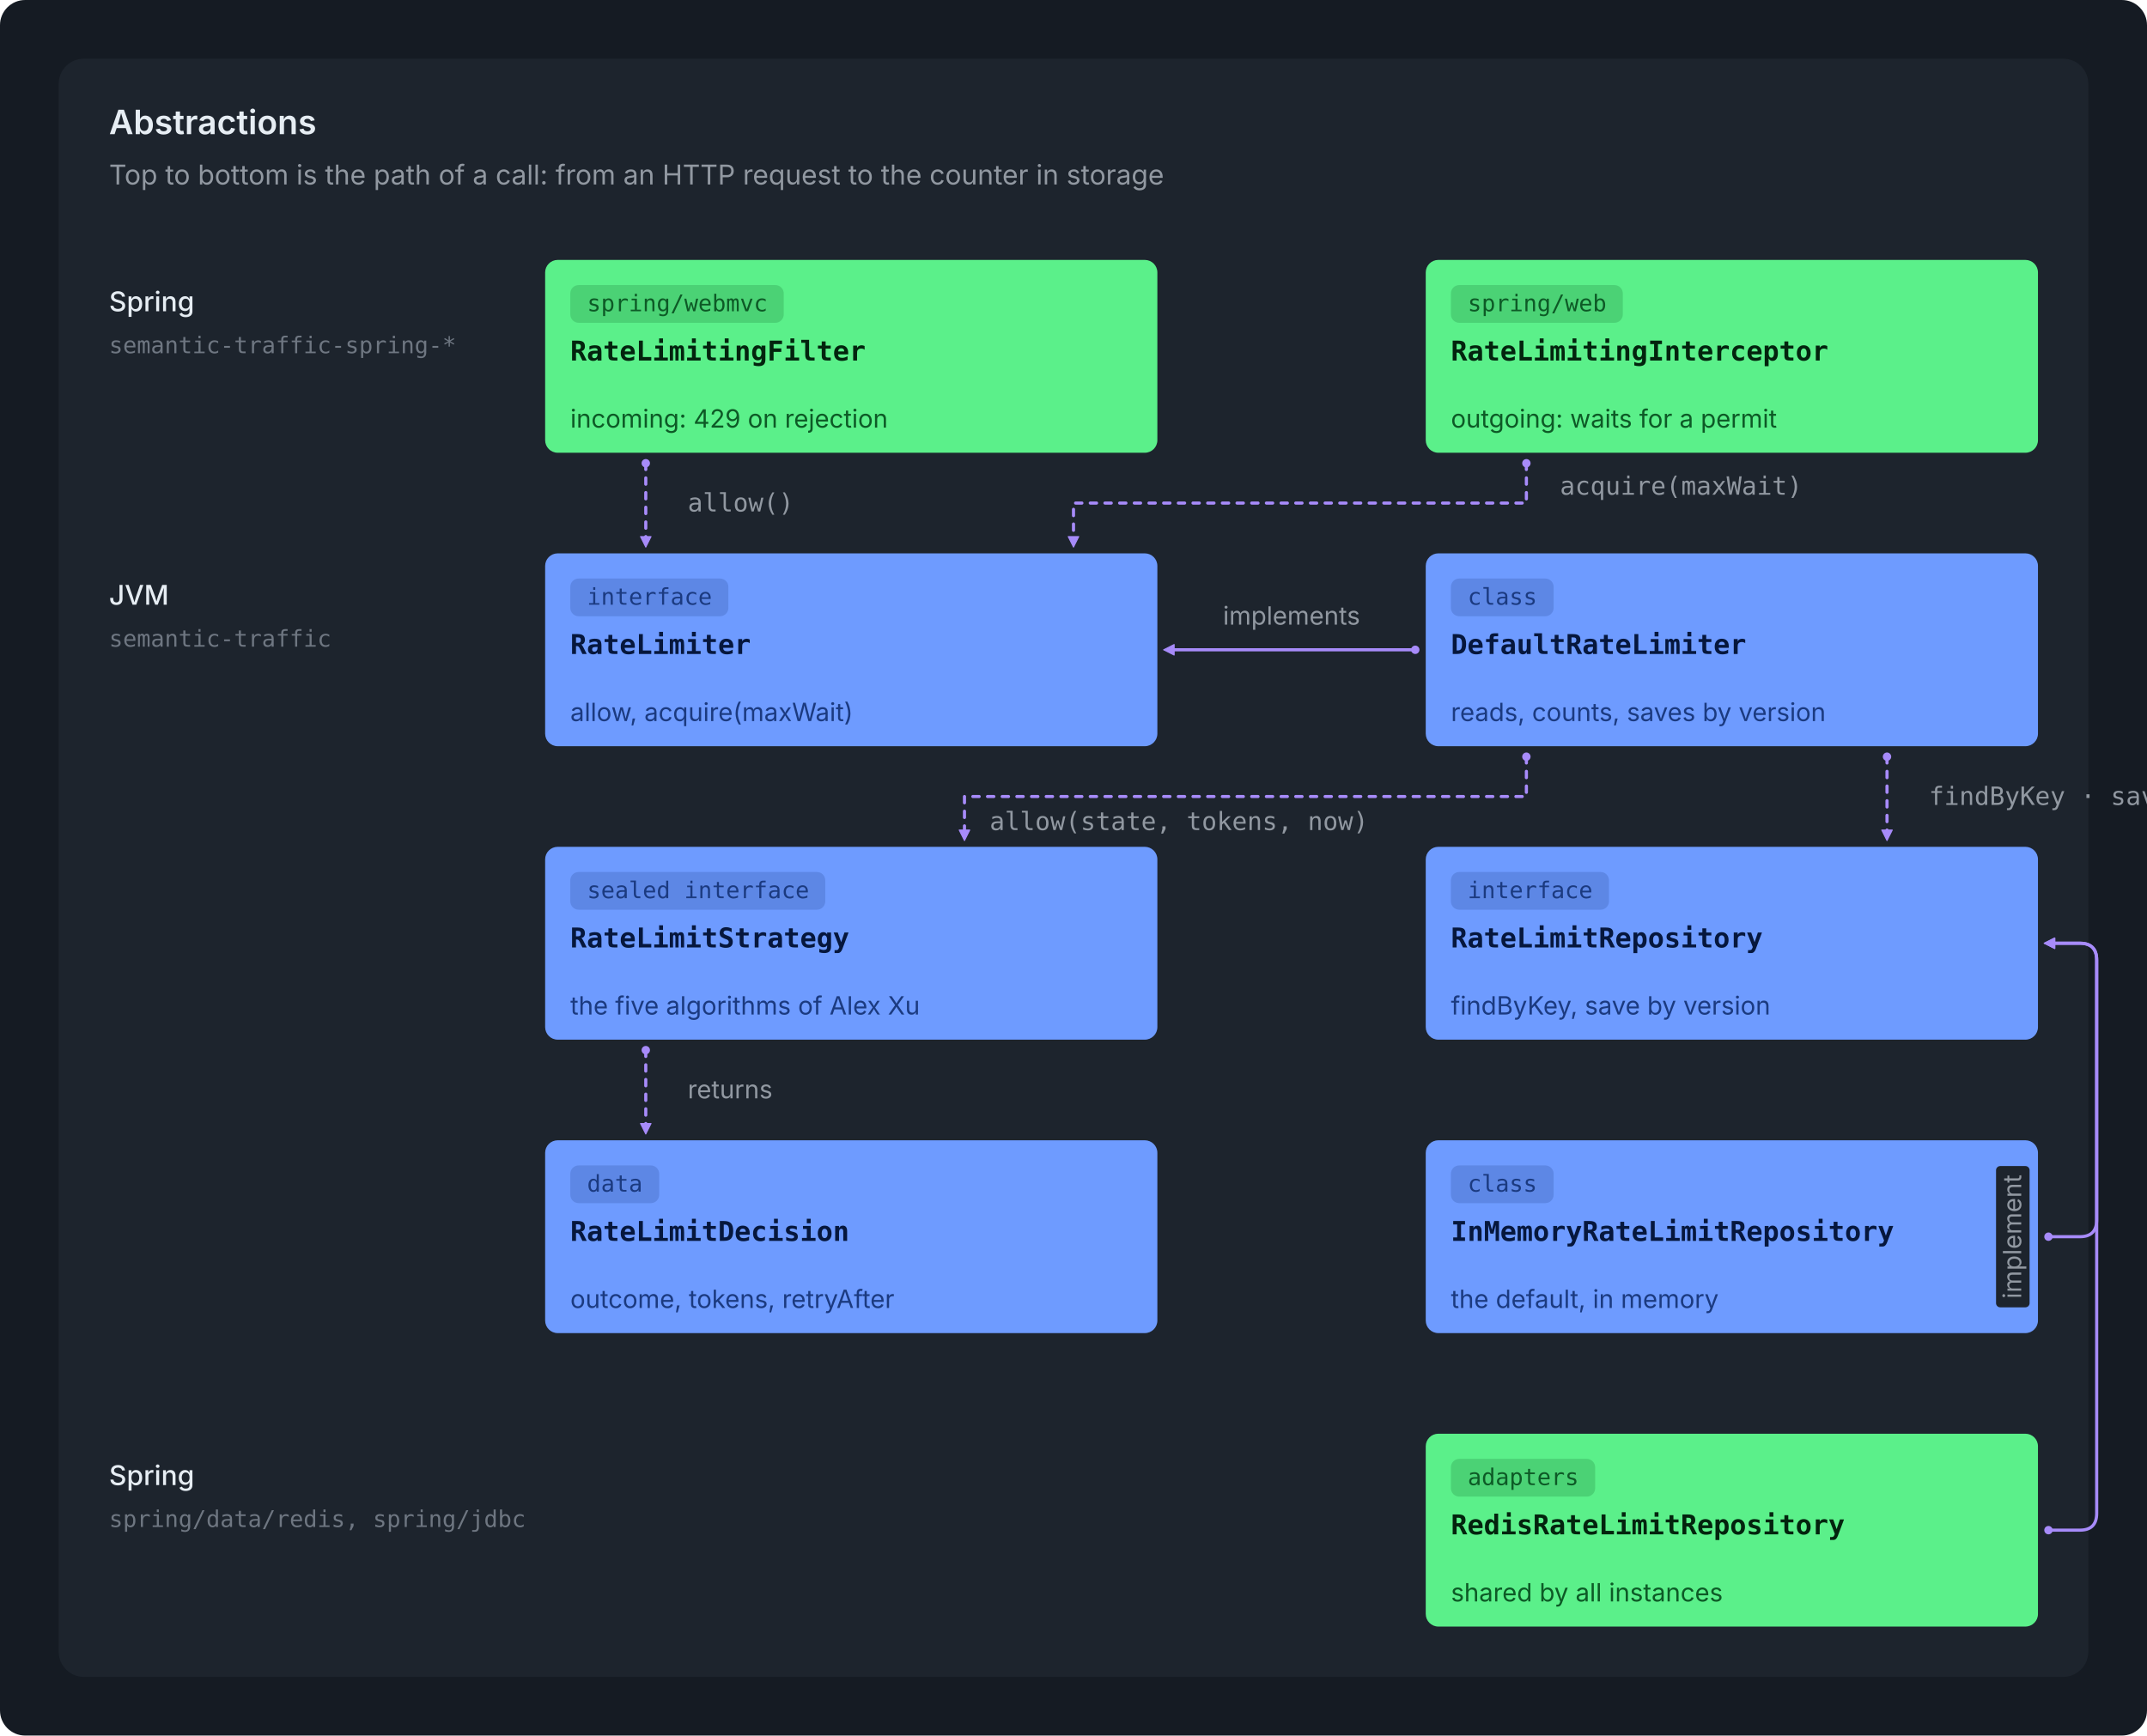
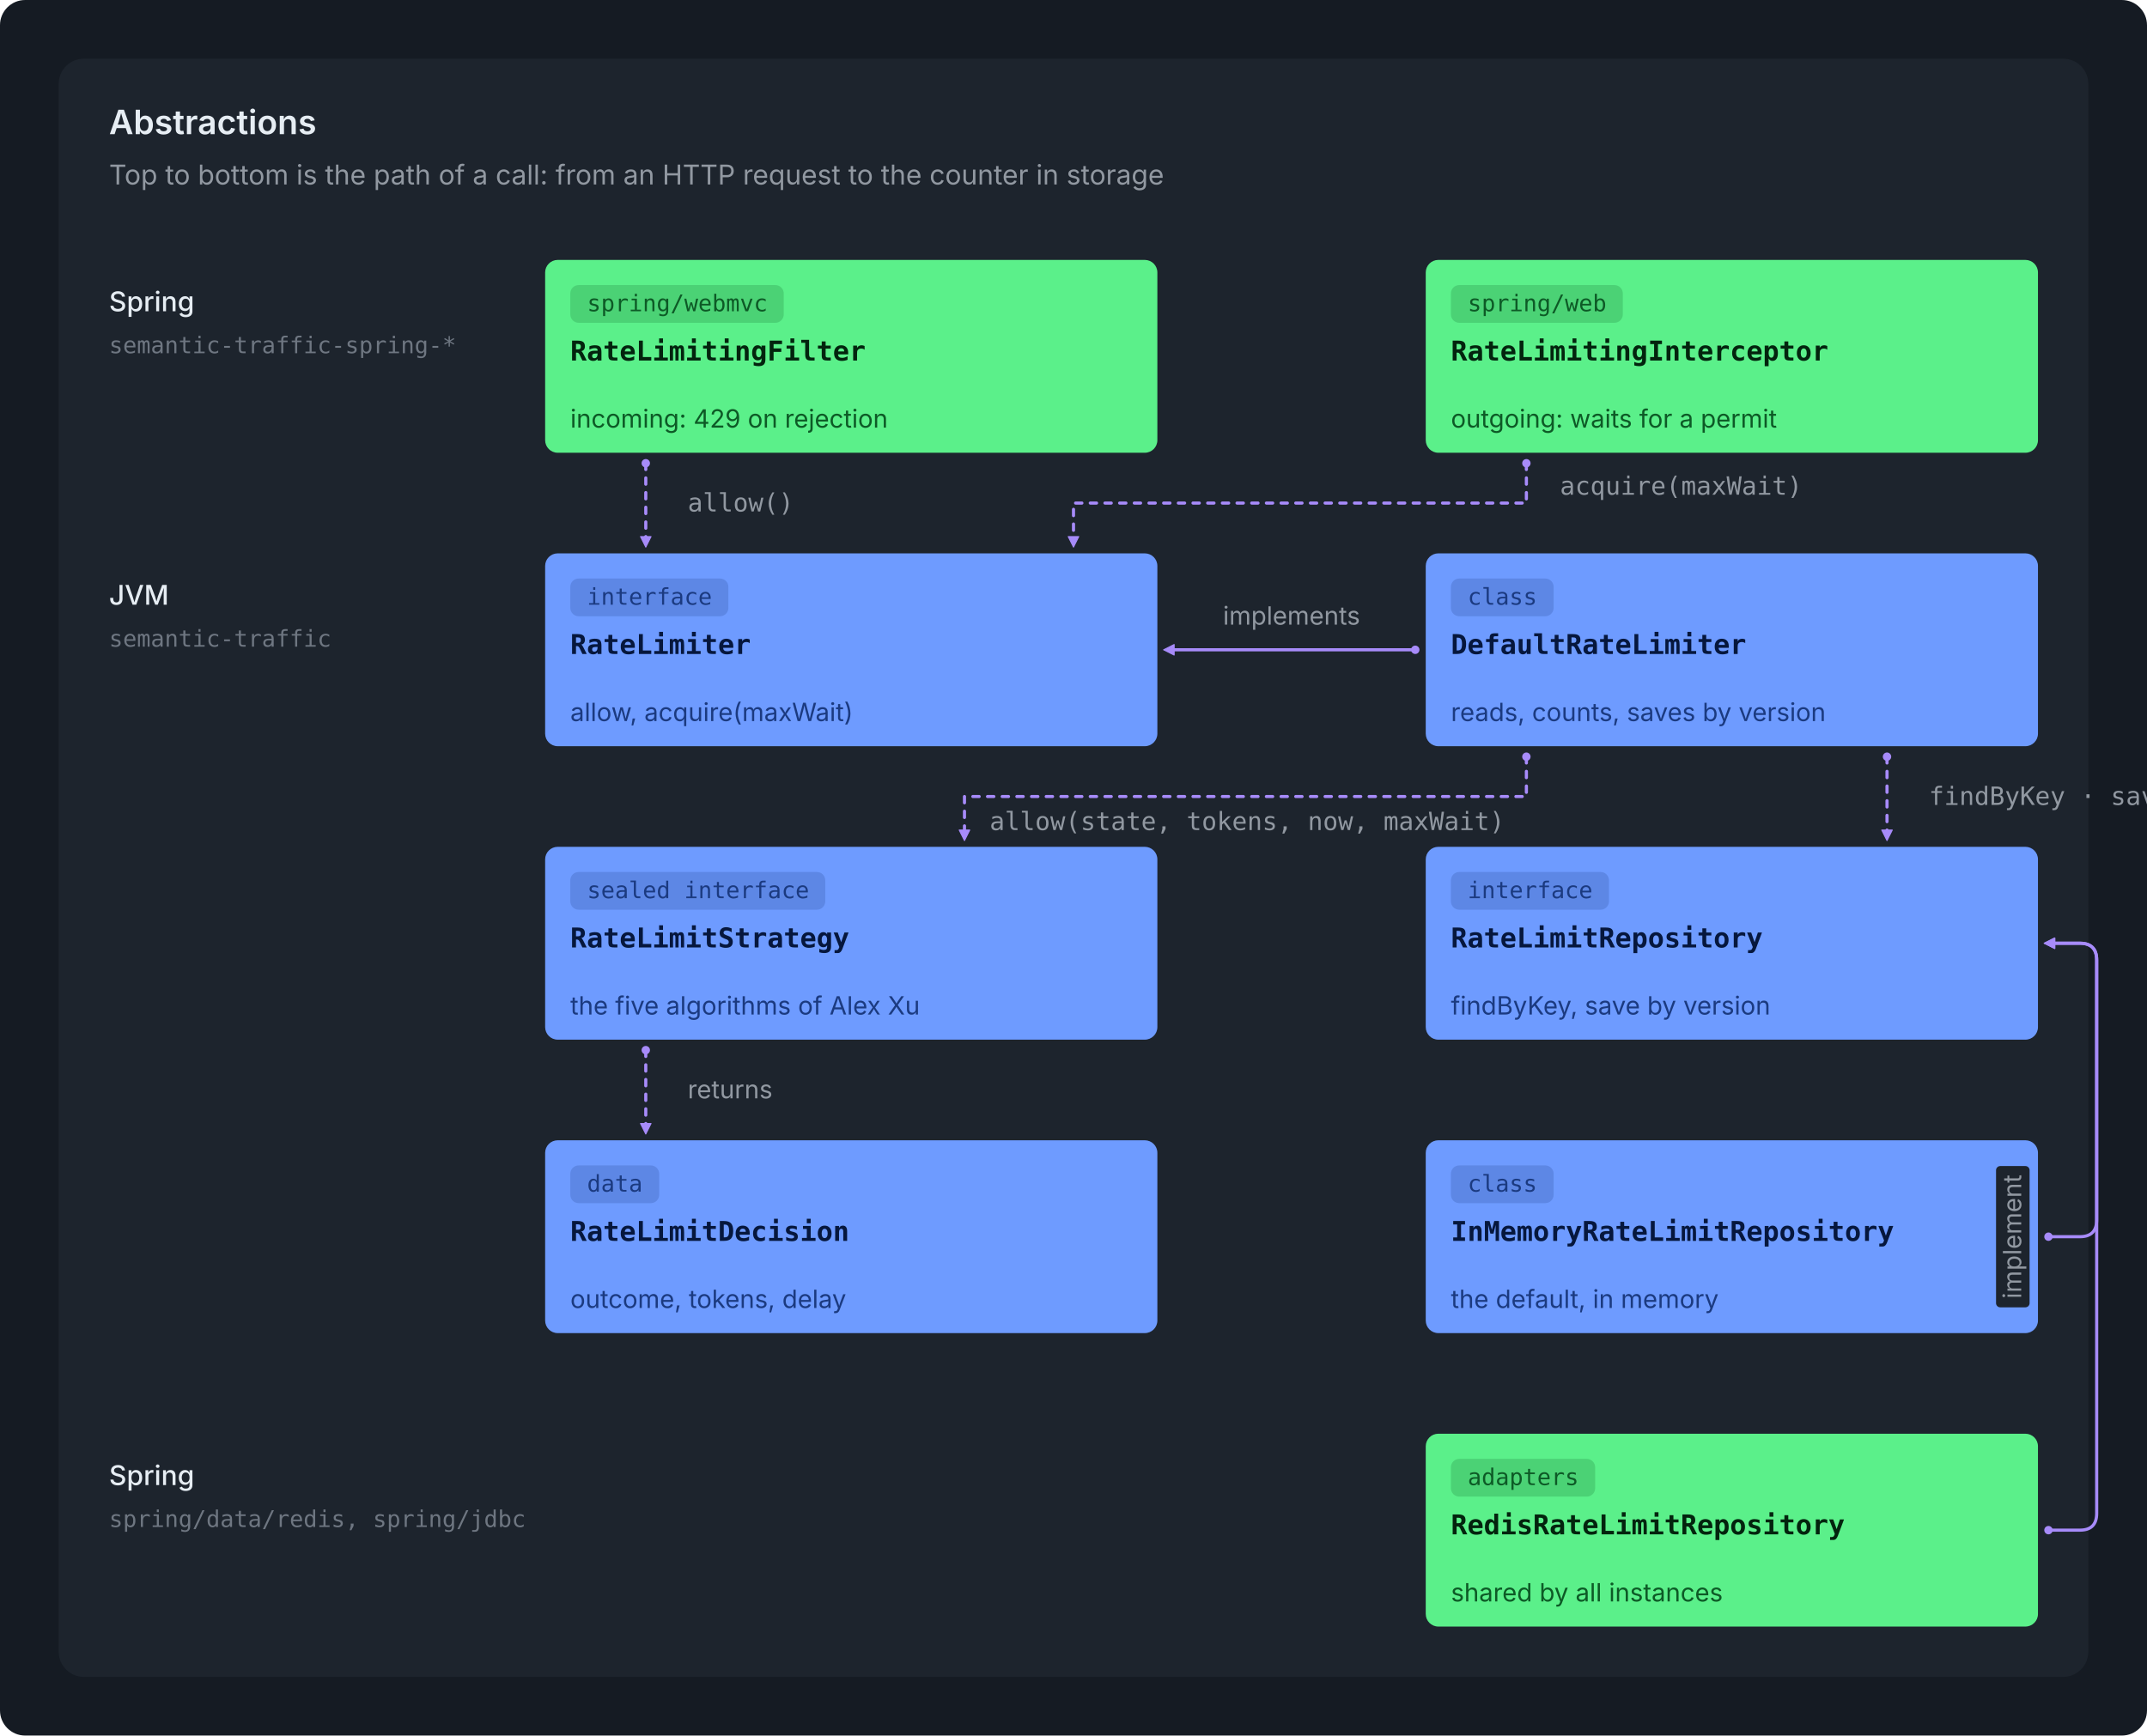
<svg xmlns="http://www.w3.org/2000/svg" viewBox="0 0 1024 828" width="1024" height="828" role="img">
  <rect width="1024" height="828" rx="12" fill="#151B23" />
  <g transform="translate(12,12)">
    <rect x="16" y="16" width="968" height="772" rx="12" fill="#1D242D" />
    <text x="40.0" y="52.0" font-family="-apple-system, BlinkMacSystemFont, 'Segoe UI', Inter, Helvetica, Arial, sans-serif" font-size="16" font-weight="600" fill="#E6EDF3" text-anchor="start">Abstractions</text>
    <text x="40.0" y="76.0" font-family="-apple-system, BlinkMacSystemFont, 'Segoe UI', Inter, Helvetica, Arial, sans-serif" font-size="13" font-weight="400" fill="#9198A1" text-anchor="start">Top to bottom is the path of a call: from an HTTP request to the counter in storage</text>
    <text x="40.0" y="136.5" font-family="-apple-system, BlinkMacSystemFont, 'Segoe UI', Inter, Helvetica, Arial, sans-serif" font-size="13" font-weight="500" fill="#E6EDF3" text-anchor="start">Spring</text>
    <text x="40.0" y="156.5" font-family="ui-monospace, SFMono-Regular, 'SF Mono', Menlo, Consolas, monospace" font-size="11" font-weight="400" fill="#6E7681" text-anchor="start">semantic-traffic-spring-*</text>
    <text x="40.0" y="276.5" font-family="-apple-system, BlinkMacSystemFont, 'Segoe UI', Inter, Helvetica, Arial, sans-serif" font-size="13" font-weight="500" fill="#E6EDF3" text-anchor="start">JVM</text>
    <text x="40.0" y="296.5" font-family="ui-monospace, SFMono-Regular, 'SF Mono', Menlo, Consolas, monospace" font-size="11" font-weight="400" fill="#6E7681" text-anchor="start">semantic-traffic</text>
    <text x="40.0" y="696.5" font-family="-apple-system, BlinkMacSystemFont, 'Segoe UI', Inter, Helvetica, Arial, sans-serif" font-size="13" font-weight="500" fill="#E6EDF3" text-anchor="start">Spring</text>
    <text x="40.0" y="716.5" font-family="ui-monospace, SFMono-Regular, 'SF Mono', Menlo, Consolas, monospace" font-size="11" font-weight="400" fill="#6E7681" text-anchor="start">spring/data/redis, spring/jdbc</text>
    <rect x="248.0" y="112.0" width="292.0" height="92.0" rx="6" fill="#5BF08A" />
    <rect x="260.0" y="124.0" width="101.8" height="18" rx="4" fill="#0D5A26" fill-opacity="0.2" />
    <text x="268.0" y="136.5" font-family="ui-monospace, SFMono-Regular, 'SF Mono', Menlo, Consolas, monospace" font-size="11" font-weight="400" fill="#0D5A26" text-anchor="start">spring/webmvc</text>
    <text x="260.0" y="160.0" font-family="ui-monospace, SFMono-Regular, 'SF Mono', Menlo, Consolas, monospace" font-size="13" font-weight="600" fill="#03240E" text-anchor="start">RateLimitingFilter</text>
    <text x="260.0" y="192.0" font-family="-apple-system, BlinkMacSystemFont, 'Segoe UI', Inter, Helvetica, Arial, sans-serif" font-size="12" font-weight="400" fill="#0D5A26" text-anchor="start">incoming: 429 on rejection</text>
    <rect x="668.0" y="112.0" width="292.0" height="92.0" rx="6" fill="#5BF08A" />
    <rect x="680.0" y="124.0" width="82.0" height="18" rx="4" fill="#0D5A26" fill-opacity="0.2" />
    <text x="688.0" y="136.5" font-family="ui-monospace, SFMono-Regular, 'SF Mono', Menlo, Consolas, monospace" font-size="11" font-weight="400" fill="#0D5A26" text-anchor="start">spring/web</text>
    <text x="680.0" y="160.0" font-family="ui-monospace, SFMono-Regular, 'SF Mono', Menlo, Consolas, monospace" font-size="13" font-weight="600" fill="#03240E" text-anchor="start">RateLimitingInterceptor</text>
    <text x="680.0" y="192.0" font-family="-apple-system, BlinkMacSystemFont, 'Segoe UI', Inter, Helvetica, Arial, sans-serif" font-size="12" font-weight="400" fill="#0D5A26" text-anchor="start">outgoing: waits for a permit</text>
    <rect x="248.0" y="252.0" width="292.0" height="92.0" rx="6" fill="#6E9BFF" />
    <rect x="260.0" y="264.0" width="75.4" height="18" rx="4" fill="#1B3A80" fill-opacity="0.2" />
    <text x="268.0" y="276.5" font-family="ui-monospace, SFMono-Regular, 'SF Mono', Menlo, Consolas, monospace" font-size="11" font-weight="400" fill="#1B3A80" text-anchor="start">interface</text>
    <text x="260.0" y="300.0" font-family="ui-monospace, SFMono-Regular, 'SF Mono', Menlo, Consolas, monospace" font-size="13" font-weight="600" fill="#06173D" text-anchor="start">RateLimiter</text>
    <text x="260.0" y="332.0" font-family="-apple-system, BlinkMacSystemFont, 'Segoe UI', Inter, Helvetica, Arial, sans-serif" font-size="12" font-weight="400" fill="#1B3A80" text-anchor="start">allow, acquire(maxWait)</text>
    <rect x="668.0" y="252.0" width="292.0" height="92.0" rx="6" fill="#6E9BFF" />
    <rect x="680.0" y="264.0" width="49.0" height="18" rx="4" fill="#1B3A80" fill-opacity="0.2" />
    <text x="688.0" y="276.5" font-family="ui-monospace, SFMono-Regular, 'SF Mono', Menlo, Consolas, monospace" font-size="11" font-weight="400" fill="#1B3A80" text-anchor="start">class</text>
    <text x="680.0" y="300.0" font-family="ui-monospace, SFMono-Regular, 'SF Mono', Menlo, Consolas, monospace" font-size="13" font-weight="600" fill="#06173D" text-anchor="start">DefaultRateLimiter</text>
    <text x="680.0" y="332.0" font-family="-apple-system, BlinkMacSystemFont, 'Segoe UI', Inter, Helvetica, Arial, sans-serif" font-size="12" font-weight="400" fill="#1B3A80" text-anchor="start">reads, counts, saves by version</text>
    <rect x="248.0" y="392.0" width="292.0" height="92.0" rx="6" fill="#6E9BFF" />
    <rect x="260.0" y="404.0" width="121.6" height="18" rx="4" fill="#1B3A80" fill-opacity="0.2" />
    <text x="268.0" y="416.5" font-family="ui-monospace, SFMono-Regular, 'SF Mono', Menlo, Consolas, monospace" font-size="11" font-weight="400" fill="#1B3A80" text-anchor="start">sealed interface</text>
    <text x="260.0" y="440.0" font-family="ui-monospace, SFMono-Regular, 'SF Mono', Menlo, Consolas, monospace" font-size="13" font-weight="600" fill="#06173D" text-anchor="start">RateLimitStrategy</text>
    <text x="260.0" y="472.0" font-family="-apple-system, BlinkMacSystemFont, 'Segoe UI', Inter, Helvetica, Arial, sans-serif" font-size="12" font-weight="400" fill="#1B3A80" text-anchor="start">the five algorithms of Alex Xu</text>
    <rect x="668.0" y="392.0" width="292.0" height="92.0" rx="6" fill="#6E9BFF" />
    <rect x="680.0" y="404.0" width="75.4" height="18" rx="4" fill="#1B3A80" fill-opacity="0.2" />
    <text x="688.0" y="416.5" font-family="ui-monospace, SFMono-Regular, 'SF Mono', Menlo, Consolas, monospace" font-size="11" font-weight="400" fill="#1B3A80" text-anchor="start">interface</text>
    <text x="680.0" y="440.0" font-family="ui-monospace, SFMono-Regular, 'SF Mono', Menlo, Consolas, monospace" font-size="13" font-weight="600" fill="#06173D" text-anchor="start">RateLimitRepository</text>
    <text x="680.0" y="472.0" font-family="-apple-system, BlinkMacSystemFont, 'Segoe UI', Inter, Helvetica, Arial, sans-serif" font-size="12" font-weight="400" fill="#1B3A80" text-anchor="start">findByKey, save by version</text>
    <rect x="248.0" y="532.0" width="292.0" height="92.0" rx="6" fill="#6E9BFF" />
    <rect x="260.0" y="544.0" width="42.4" height="18" rx="4" fill="#1B3A80" fill-opacity="0.2" />
    <text x="268.0" y="556.5" font-family="ui-monospace, SFMono-Regular, 'SF Mono', Menlo, Consolas, monospace" font-size="11" font-weight="400" fill="#1B3A80" text-anchor="start">data</text>
    <text x="260.0" y="580.0" font-family="ui-monospace, SFMono-Regular, 'SF Mono', Menlo, Consolas, monospace" font-size="13" font-weight="600" fill="#06173D" text-anchor="start">RateLimitDecision</text>
-     <text x="260.0" y="612.0" font-family="-apple-system, BlinkMacSystemFont, 'Segoe UI', Inter, Helvetica, Arial, sans-serif" font-size="12" font-weight="400" fill="#1B3A80" text-anchor="start">outcome, tokens, retryAfter</text>
+     <text x="260.0" y="612.0" font-family="-apple-system, BlinkMacSystemFont, 'Segoe UI', Inter, Helvetica, Arial, sans-serif" font-size="12" font-weight="400" fill="#1B3A80" text-anchor="start">outcome, tokens, delay</text>
    <rect x="668.0" y="532.0" width="292.0" height="92.0" rx="6" fill="#6E9BFF" />
    <rect x="680.0" y="544.0" width="49.0" height="18" rx="4" fill="#1B3A80" fill-opacity="0.2" />
    <text x="688.0" y="556.5" font-family="ui-monospace, SFMono-Regular, 'SF Mono', Menlo, Consolas, monospace" font-size="11" font-weight="400" fill="#1B3A80" text-anchor="start">class</text>
    <text x="680.0" y="580.0" font-family="ui-monospace, SFMono-Regular, 'SF Mono', Menlo, Consolas, monospace" font-size="13" font-weight="600" fill="#06173D" text-anchor="start">InMemoryRateLimitRepository</text>
    <text x="680.0" y="612.0" font-family="-apple-system, BlinkMacSystemFont, 'Segoe UI', Inter, Helvetica, Arial, sans-serif" font-size="12" font-weight="400" fill="#1B3A80" text-anchor="start">the default, in memory</text>
    <rect x="668.0" y="672.0" width="292.0" height="92.0" rx="6" fill="#5BF08A" />
    <rect x="680.0" y="684.0" width="68.8" height="18" rx="4" fill="#0D5A26" fill-opacity="0.2" />
    <text x="688.0" y="696.5" font-family="ui-monospace, SFMono-Regular, 'SF Mono', Menlo, Consolas, monospace" font-size="11" font-weight="400" fill="#0D5A26" text-anchor="start">adapters</text>
    <text x="680.0" y="720.0" font-family="ui-monospace, SFMono-Regular, 'SF Mono', Menlo, Consolas, monospace" font-size="13" font-weight="600" fill="#03240E" text-anchor="start">RedisRateLimitRepository</text>
    <text x="680.0" y="752.0" font-family="-apple-system, BlinkMacSystemFont, 'Segoe UI', Inter, Helvetica, Arial, sans-serif" font-size="12" font-weight="400" fill="#0D5A26" text-anchor="start">shared by all instances</text>
    <circle cx="296" cy="209" r="2" fill="#A78BFA" />
    <path d="M296,249 L293.5,244.0 L298.5,244.0 Z" fill="#A78BFA" stroke="#A78BFA" stroke-width="0.5" stroke-linejoin="round" />
    <path d="M296,209 L296,244" stroke="#A78BFA" stroke-width="1.5" fill="none" stroke-linecap="round" stroke-linejoin="round" stroke-dasharray="3 4" />
    <text x="316.0" y="232.0" font-family="ui-monospace, SFMono-Regular, 'SF Mono', Menlo, Consolas, monospace" font-size="12" font-weight="400" fill="#9198A1" text-anchor="start">allow()</text>
    <path d="M716,209 L716,228 L500,228 L500,244" stroke="#A78BFA" stroke-width="1.5" fill="none" stroke-linecap="round" stroke-linejoin="round" stroke-dasharray="3 4" />
    <circle cx="716" cy="209" r="2" fill="#A78BFA" />
    <path d="M500,249 L497.5,244.0 L502.5,244.0 Z" fill="#A78BFA" stroke="#A78BFA" stroke-width="0.5" stroke-linejoin="round" />
    <text x="732.0" y="224.0" font-family="ui-monospace, SFMono-Regular, 'SF Mono', Menlo, Consolas, monospace" font-size="12" font-weight="400" fill="#9198A1" text-anchor="start">acquire(maxWait)</text>
    <circle cx="663" cy="298.0" r="2" fill="#A78BFA" />
    <path d="M543,298.0 L548.0,295.5 L548.0,300.5 Z" fill="#A78BFA" stroke="#A78BFA" stroke-width="0.5" stroke-linejoin="round" />
    <path d="M663,298.0 L548,298.0" stroke="#A78BFA" stroke-width="1.5" fill="none" stroke-linecap="round" stroke-linejoin="round" />
    <text x="604.0" y="286.0" font-family="-apple-system, BlinkMacSystemFont, 'Segoe UI', Inter, Helvetica, Arial, sans-serif" font-size="12" font-weight="400" fill="#9198A1" text-anchor="middle">implements</text>
    <path d="M716,349 L716,368 L448,368 L448,384" stroke="#A78BFA" stroke-width="1.5" fill="none" stroke-linecap="round" stroke-linejoin="round" stroke-dasharray="3 4" />
    <circle cx="716" cy="349" r="2" fill="#A78BFA" />
    <path d="M448,389 L445.5,384.0 L450.5,384.0 Z" fill="#A78BFA" stroke="#A78BFA" stroke-width="0.5" stroke-linejoin="round" />
-     <text x="460.0" y="384.0" font-family="ui-monospace, SFMono-Regular, 'SF Mono', Menlo, Consolas, monospace" font-size="12" font-weight="400" fill="#9198A1" text-anchor="start">allow(state, tokens, now)</text>
+     <text x="460.0" y="384.0" font-family="ui-monospace, SFMono-Regular, 'SF Mono', Menlo, Consolas, monospace" font-size="12" font-weight="400" fill="#9198A1" text-anchor="start">allow(state, tokens, now, maxWait)</text>
    <circle cx="888" cy="349" r="2" fill="#A78BFA" />
    <path d="M888,389 L885.5,384.0 L890.5,384.0 Z" fill="#A78BFA" stroke="#A78BFA" stroke-width="0.5" stroke-linejoin="round" />
    <path d="M888,349 L888,384" stroke="#A78BFA" stroke-width="1.5" fill="none" stroke-linecap="round" stroke-linejoin="round" stroke-dasharray="3 4" />
    <text x="908.0" y="372.0" font-family="ui-monospace, SFMono-Regular, 'SF Mono', Menlo, Consolas, monospace" font-size="12" font-weight="400" fill="#9198A1" text-anchor="start">findByKey · save</text>
    <circle cx="296" cy="489" r="2" fill="#A78BFA" />
    <path d="M296,529 L293.5,524.0 L298.5,524.0 Z" fill="#A78BFA" stroke="#A78BFA" stroke-width="0.5" stroke-linejoin="round" />
    <path d="M296,489 L296,524" stroke="#A78BFA" stroke-width="1.5" fill="none" stroke-linecap="round" stroke-linejoin="round" stroke-dasharray="3 4" />
    <text x="316.0" y="512.0" font-family="-apple-system, BlinkMacSystemFont, 'Segoe UI', Inter, Helvetica, Arial, sans-serif" font-size="12" font-weight="400" fill="#9198A1" text-anchor="start">returns</text>
    <circle cx="965" cy="578.0" r="2" fill="#A78BFA" />
    <path d="M963,438.0 L968.0,435.5 L968.0,440.5 Z" fill="#A78BFA" stroke="#A78BFA" stroke-width="0.5" stroke-linejoin="round" />
    <path d="M965,578.0 L980,578.0 Q988,578.0 988,570.0 L988,446.0 Q988,438.0 980,438.0 L968,438.0" stroke="#A78BFA" stroke-width="1.5" fill="none" stroke-linecap="round" stroke-linejoin="round" />
    <circle cx="965" cy="718.0" r="2" fill="#A78BFA" />
    <path d="M963,438.0 L968.0,435.5 L968.0,440.5 Z" fill="#A78BFA" stroke="#A78BFA" stroke-width="0.5" stroke-linejoin="round" />
    <path d="M965,718.0 L980,718.0 Q988,718.0 988,710.0 L988,446.0 Q988,438.0 980,438.0 L968,438.0" stroke="#A78BFA" stroke-width="1.5" fill="none" stroke-linecap="round" stroke-linejoin="round" />
    <g transform="rotate(-90 952 578.0)">
      <rect x="918.3" y="566.0" width="67.4" height="16.0" rx="2" fill="#1D242D" />
      <text x="952.0" y="578.0" font-family="-apple-system, BlinkMacSystemFont, 'Segoe UI', Inter, Helvetica, Arial, sans-serif" font-size="12" font-weight="400" fill="#9198A1" text-anchor="middle">implement</text>
    </g>
  </g>
</svg>
